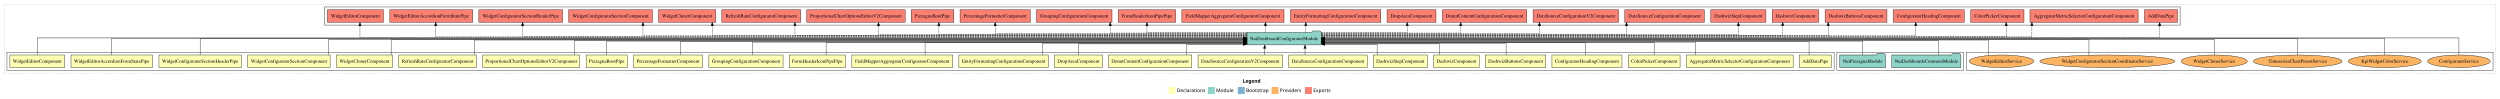
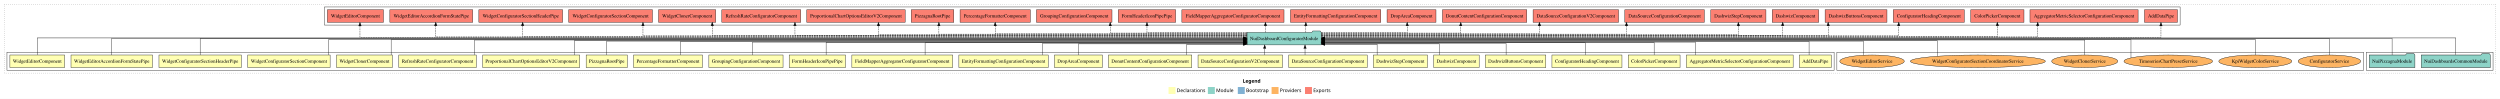
<svg xmlns="http://www.w3.org/2000/svg" width="7182pt" height="284pt" viewBox="0.00 0.00 7182.00 284.00">
  <g id="graph0" class="graph" transform="scale(1 1) rotate(0) translate(4 280)">
    <polygon fill="white" stroke="transparent" points="-4,4 -4,-280 7178,-280 7178,4 -4,4" />
    <text text-anchor="start" x="3566.01" y="-42.4" font-family="sans-serif" font-weight="bold" font-size="14.00">Legend</text>
    <polygon fill="#ffffb3" stroke="transparent" points="3353,-10 3353,-30 3373,-30 3373,-10 3353,-10" />
    <text text-anchor="start" x="3376.63" y="-15.4" font-family="sans-serif" font-size="14.00">  Declarations</text>
    <polygon fill="#8dd3c7" stroke="transparent" points="3466,-10 3466,-30 3486,-30 3486,-10 3466,-10" />
    <text text-anchor="start" x="3489.73" y="-15.4" font-family="sans-serif" font-size="14.00">  Module</text>
    <polygon fill="#80b1d3" stroke="transparent" points="3552,-10 3552,-30 3572,-30 3572,-10 3552,-10" />
    <text text-anchor="start" x="3575.78" y="-15.4" font-family="sans-serif" font-size="14.00">  Bootstrap</text>
    <polygon fill="#fdb462" stroke="transparent" points="3649,-10 3649,-30 3669,-30 3669,-10 3649,-10" />
    <text text-anchor="start" x="3672.67" y="-15.4" font-family="sans-serif" font-size="14.00">  Providers</text>
    <polygon fill="#fb8072" stroke="transparent" points="3745,-10 3745,-30 3765,-30 3765,-10 3745,-10" />
    <text text-anchor="start" x="3768.73" y="-15.4" font-family="sans-serif" font-size="14.00">  Exports</text>
    <g id="clust1" class="cluster">
      <polygon fill="none" stroke="black" stroke-dasharray="1,5" points="8,-70 8,-268 7166,-268 7166,-70 8,-70" />
    </g>
+     <g id="clust27" class="cluster">
+       <polygon fill="none" stroke="black" points="6794,-78 6794,-130 7158,-130 7158,-78 6794,-78" />
+     </g>
    <g id="clust30" class="cluster">
-       <polygon fill="none" stroke="black" points="5645,-78 5645,-130 7158,-130 7158,-78 5645,-78" />
-     </g>
-     <g id="clust27" class="cluster">
-       <polygon fill="none" stroke="black" points="5273,-78 5273,-130 5637,-130 5637,-78 5273,-78" />
+       <polygon fill="none" stroke="black" points="5273,-78 5273,-130 6786,-130 6786,-78 5273,-78" />
+     </g>
+     <g id="clust2" class="cluster">
+       <polygon fill="none" stroke="black" points="16,-78 16,-130 5265,-130 5265,-78 16,-78" />
    </g>
    <g id="clust28" class="cluster">
      <polygon fill="none" stroke="black" points="928,-208 928,-260 6259,-260 6259,-208 928,-208" />
-     </g>
-     <g id="clust2" class="cluster">
-       <polygon fill="none" stroke="black" points="16,-78 16,-130 5265,-130 5265,-78 16,-78" />
    </g>
    <g id="node1" class="node">
      <polygon fill="#ffffb3" stroke="black" points="5256.92,-122 5165.08,-122 5165.08,-86 5256.92,-86 5256.92,-122" />
      <text text-anchor="middle" x="5211" y="-99.8" font-family="Times,serif" font-size="14.00">AddDataPipe</text>
    </g>
    <g id="node25" class="node">
      <polygon fill="#8dd3c7" stroke="black" points="3791.5,-187 3788.5,-191 3767.5,-191 3764.5,-187 3578.5,-187 3578.5,-151 3791.5,-151 3791.5,-187" />
      <text text-anchor="middle" x="3685" y="-164.8" font-family="Times,serif" font-size="14.00">NuiDashboardConfiguratorModule</text>
    </g>
    <g id="edge1" class="edge">
      <path fill="none" stroke="black" d="M5193.1,-122.04C5193.1,-138.73 5193.1,-161 5193.1,-161 5193.1,-161 3801.65,-161 3801.65,-161" />
      <polygon fill="black" stroke="black" points="3801.65,-157.5 3791.65,-161 3801.65,-164.5 3801.65,-157.5" />
    </g>
    <g id="node2" class="node">
      <polygon fill="#ffffb3" stroke="black" points="5147.31,-122 4840.69,-122 4840.69,-86 5147.31,-86 5147.31,-122" />
      <text text-anchor="middle" x="4994" y="-99.8" font-family="Times,serif" font-size="14.00">AggregatorMetricSelectorConfigurationComponent</text>
    </g>
    <g id="edge2" class="edge">
      <path fill="none" stroke="black" d="M4866.47,-122.01C4866.47,-138.05 4866.47,-159 4866.47,-159 4866.47,-159 3801.67,-159 3801.67,-159" />
      <polygon fill="black" stroke="black" points="3801.67,-155.5 3791.67,-159 3801.67,-162.5 3801.67,-155.5" />
    </g>
    <g id="node3" class="node">
      <polygon fill="#ffffb3" stroke="black" points="4822.48,-122 4673.52,-122 4673.52,-86 4822.48,-86 4822.48,-122" />
      <text text-anchor="middle" x="4748" y="-99.8" font-family="Times,serif" font-size="14.00">ColorPickerComponent</text>
    </g>
    <g id="edge3" class="edge">
      <path fill="none" stroke="black" d="M4748,-122.28C4748,-137.95 4748,-158 4748,-158 4748,-158 3801.79,-158 3801.79,-158" />
      <polygon fill="black" stroke="black" points="3801.79,-154.5 3791.79,-158 3801.79,-161.5 3801.79,-154.5" />
    </g>
    <g id="node4" class="node">
      <polygon fill="#ffffb3" stroke="black" points="4655.57,-122 4454.43,-122 4454.43,-86 4655.57,-86 4655.57,-122" />
      <text text-anchor="middle" x="4555" y="-99.8" font-family="Times,serif" font-size="14.00">ConfiguratorHeadingComponent</text>
    </g>
    <g id="edge4" class="edge">
      <path fill="none" stroke="black" d="M4550.18,-122.24C4550.18,-137.57 4550.18,-157 4550.18,-157 4550.18,-157 3801.52,-157 3801.52,-157" />
      <polygon fill="black" stroke="black" points="3801.52,-153.5 3791.52,-157 3801.52,-160.5 3801.52,-153.5" />
    </g>
    <g id="node5" class="node">
      <polygon fill="#ffffb3" stroke="black" points="4436.87,-122 4263.13,-122 4263.13,-86 4436.87,-86 4436.87,-122" />
      <text text-anchor="middle" x="4350" y="-99.8" font-family="Times,serif" font-size="14.00">DashwizButtonsComponent</text>
    </g>
    <g id="edge5" class="edge">
      <path fill="none" stroke="black" d="M4322.71,-122.12C4322.71,-136.78 4322.71,-155 4322.71,-155 4322.71,-155 3801.74,-155 3801.74,-155" />
      <polygon fill="black" stroke="black" points="3801.74,-151.5 3791.74,-155 3801.74,-158.5 3801.74,-151.5" />
    </g>
    <g id="node6" class="node">
      <polygon fill="#ffffb3" stroke="black" points="4245.31,-122 4114.69,-122 4114.69,-86 4245.31,-86 4245.31,-122" />
      <text text-anchor="middle" x="4180" y="-99.8" font-family="Times,serif" font-size="14.00">DashwizComponent</text>
    </g>
    <g id="edge6" class="edge">
      <path fill="none" stroke="black" d="M4130.52,-122.05C4130.52,-136.37 4130.52,-154 4130.52,-154 4130.52,-154 3801.71,-154 3801.71,-154" />
      <polygon fill="black" stroke="black" points="3801.71,-150.5 3791.71,-154 3801.71,-157.5 3801.71,-150.5" />
    </g>
    <g id="node7" class="node">
      <polygon fill="#ffffb3" stroke="black" points="4096.7,-122 3941.3,-122 3941.3,-86 4096.7,-86 4096.7,-122" />
      <text text-anchor="middle" x="4019" y="-99.8" font-family="Times,serif" font-size="14.00">DashwizStepComponent</text>
    </g>
    <g id="edge7" class="edge">
      <path fill="none" stroke="black" d="M3952.16,-122.25C3952.16,-136.18 3952.16,-153 3952.16,-153 3952.16,-153 3801.74,-153 3801.74,-153" />
      <polygon fill="black" stroke="black" points="3801.74,-149.5 3791.74,-153 3801.74,-156.5 3801.74,-149.5" />
    </g>
    <g id="node8" class="node">
      <polygon fill="#ffffb3" stroke="black" points="3923.68,-122 3698.32,-122 3698.32,-86 3923.68,-86 3923.68,-122" />
      <text text-anchor="middle" x="3811" y="-99.8" font-family="Times,serif" font-size="14.00">DataSourceConfigurationComponent</text>
    </g>
    <g id="edge8" class="edge">
      <path fill="none" stroke="black" d="M3745.08,-122.11C3745.08,-122.11 3745.08,-140.99 3745.08,-140.99" />
      <polygon fill="black" stroke="black" points="3741.58,-140.99 3745.08,-150.99 3748.58,-140.99 3741.58,-140.99" />
    </g>
    <g id="node9" class="node">
      <polygon fill="#ffffb3" stroke="black" points="3680.28,-122 3437.72,-122 3437.72,-86 3680.28,-86 3680.28,-122" />
      <text text-anchor="middle" x="3559" y="-99.8" font-family="Times,serif" font-size="14.00">DataSourceConfigurationV2Component</text>
    </g>
    <g id="edge9" class="edge">
      <path fill="none" stroke="black" d="M3629.19,-122.11C3629.19,-122.11 3629.19,-140.99 3629.19,-140.99" />
      <polygon fill="black" stroke="black" points="3625.7,-140.99 3629.19,-150.99 3632.7,-140.99 3625.7,-140.99" />
    </g>
    <g id="node10" class="node">
      <polygon fill="#ffffb3" stroke="black" points="3419.71,-122 3180.29,-122 3180.29,-86 3419.71,-86 3419.71,-122" />
      <text text-anchor="middle" x="3300" y="-99.8" font-family="Times,serif" font-size="14.00">DonutContentConfigurationComponent</text>
    </g>
    <g id="edge10" class="edge">
      <path fill="none" stroke="black" d="M3405.5,-122.25C3405.5,-136.18 3405.5,-153 3405.5,-153 3405.5,-153 3568.14,-153 3568.14,-153" />
      <polygon fill="black" stroke="black" points="3568.14,-156.5 3578.14,-153 3568.14,-149.5 3568.14,-156.5" />
    </g>
    <g id="node11" class="node">
      <polygon fill="#ffffb3" stroke="black" points="3162.8,-122 3025.2,-122 3025.2,-86 3162.8,-86 3162.8,-122" />
      <text text-anchor="middle" x="3094" y="-99.8" font-family="Times,serif" font-size="14.00">DropAreaComponent</text>
    </g>
    <g id="edge11" class="edge">
      <path fill="none" stroke="black" d="M3094,-122.05C3094,-136.37 3094,-154 3094,-154 3094,-154 3568.32,-154 3568.32,-154" />
      <polygon fill="black" stroke="black" points="3568.32,-157.5 3578.32,-154 3568.32,-150.5 3568.32,-157.5" />
    </g>
    <g id="node12" class="node">
      <polygon fill="#ffffb3" stroke="black" points="3007.32,-122 2750.68,-122 2750.68,-86 3007.32,-86 3007.32,-122" />
      <text text-anchor="middle" x="2879" y="-99.8" font-family="Times,serif" font-size="14.00">EntityFormattingConfigurationComponent</text>
    </g>
    <g id="edge12" class="edge">
      <path fill="none" stroke="black" d="M2990.32,-122.12C2990.32,-136.78 2990.32,-155 2990.32,-155 2990.32,-155 3568.36,-155 3568.36,-155" />
      <polygon fill="black" stroke="black" points="3568.36,-158.5 3578.36,-155 3568.36,-151.5 3568.36,-158.5" />
    </g>
    <g id="node13" class="node">
      <polygon fill="#ffffb3" stroke="black" points="2732.71,-122 2443.29,-122 2443.29,-86 2732.71,-86 2732.71,-122" />
      <text text-anchor="middle" x="2588" y="-99.8" font-family="Times,serif" font-size="14.00">FieldMapperAggregatorConfiguratorComponent</text>
    </g>
    <g id="edge13" class="edge">
      <path fill="none" stroke="black" d="M2653.57,-122.24C2653.57,-137.57 2653.57,-157 2653.57,-157 2653.57,-157 3568.02,-157 3568.02,-157" />
      <polygon fill="black" stroke="black" points="3568.02,-160.5 3578.02,-157 3568.02,-153.5 3568.02,-160.5" />
    </g>
    <g id="node14" class="node">
      <polygon fill="#ffffb3" stroke="black" points="2424.9,-122 2263.1,-122 2263.1,-86 2424.9,-86 2424.9,-122" />
      <text text-anchor="middle" x="2344" y="-99.8" font-family="Times,serif" font-size="14.00">FormHeaderIconPipePipe</text>
    </g>
    <g id="edge14" class="edge">
      <path fill="none" stroke="black" d="M2369.26,-122.28C2369.26,-137.95 2369.26,-158 2369.26,-158 2369.26,-158 3568.44,-158 3568.44,-158" />
      <polygon fill="black" stroke="black" points="3568.44,-161.5 3578.44,-158 3568.44,-154.5 3568.44,-161.5" />
    </g>
    <g id="node15" class="node">
      <polygon fill="#ffffb3" stroke="black" points="2245.53,-122 2032.47,-122 2032.47,-86 2245.53,-86 2245.53,-122" />
      <text text-anchor="middle" x="2139" y="-99.8" font-family="Times,serif" font-size="14.00">GroupingConfigurationComponent</text>
    </g>
    <g id="edge15" class="edge">
      <path fill="none" stroke="black" d="M2157.8,-122.01C2157.8,-138.05 2157.8,-159 2157.8,-159 2157.8,-159 3568.22,-159 3568.22,-159" />
      <polygon fill="black" stroke="black" points="3568.22,-162.5 3578.22,-159 3568.22,-155.5 3568.22,-162.5" />
    </g>
    <g id="node16" class="node">
      <polygon fill="#ffffb3" stroke="black" points="2013.94,-122 1816.06,-122 1816.06,-86 2013.94,-86 2013.94,-122" />
      <text text-anchor="middle" x="1915" y="-99.8" font-family="Times,serif" font-size="14.00">PercentageFormatterComponent</text>
    </g>
    <g id="edge16" class="edge">
      <path fill="none" stroke="black" d="M1950.95,-122.04C1950.95,-138.73 1950.95,-161 1950.95,-161 1950.95,-161 3568.49,-161 3568.49,-161" />
      <polygon fill="black" stroke="black" points="3568.49,-164.5 3578.49,-161 3568.49,-157.5 3568.49,-164.5" />
    </g>
    <g id="node17" class="node">
      <polygon fill="#ffffb3" stroke="black" points="1798.15,-122 1679.85,-122 1679.85,-86 1798.15,-86 1798.15,-122" />
      <text text-anchor="middle" x="1739" y="-99.8" font-family="Times,serif" font-size="14.00">PizzagnaRootPipe</text>
    </g>
    <g id="edge17" class="edge">
      <path fill="none" stroke="black" d="M1739,-122.03C1739,-139.06 1739,-162 1739,-162 1739,-162 3568.3,-162 3568.3,-162" />
      <polygon fill="black" stroke="black" points="3568.3,-165.5 3578.3,-162 3568.3,-158.5 3568.3,-165.5" />
    </g>
    <g id="node18" class="node">
      <polygon fill="#ffffb3" stroke="black" points="1661.36,-122 1382.64,-122 1382.64,-86 1661.36,-86 1661.36,-122" />
      <text text-anchor="middle" x="1522" y="-99.8" font-family="Times,serif" font-size="14.00">ProportionalChartOptionsEditorV2Component</text>
    </g>
    <g id="edge18" class="edge">
      <path fill="none" stroke="black" d="M1645.63,-122.02C1645.63,-139.37 1645.63,-163 1645.63,-163 1645.63,-163 3568.23,-163 3568.23,-163" />
      <polygon fill="black" stroke="black" points="3568.23,-166.5 3578.23,-163 3568.23,-159.5 3568.23,-166.5" />
    </g>
    <g id="node19" class="node">
      <polygon fill="#ffffb3" stroke="black" points="1364.33,-122 1141.67,-122 1141.67,-86 1364.33,-86 1364.33,-122" />
      <text text-anchor="middle" x="1253" y="-99.8" font-family="Times,serif" font-size="14.00">RefreshRateConfiguratorComponent</text>
    </g>
    <g id="edge19" class="edge">
      <path fill="none" stroke="black" d="M1359.21,-122.3C1359.21,-140.27 1359.21,-165 1359.21,-165 1359.21,-165 3568.26,-165 3568.26,-165" />
      <polygon fill="black" stroke="black" points="3568.26,-168.5 3578.26,-165 3568.26,-161.5 3568.26,-168.5" />
    </g>
    <g id="node20" class="node">
      <polygon fill="#ffffb3" stroke="black" points="1123.15,-122 962.85,-122 962.85,-86 1123.15,-86 1123.15,-122" />
      <text text-anchor="middle" x="1043" y="-99.8" font-family="Times,serif" font-size="14.00">WidgetClonerComponent</text>
    </g>
    <g id="edge20" class="edge">
      <path fill="none" stroke="black" d="M1119.66,-122.27C1119.66,-140.56 1119.66,-166 1119.66,-166 1119.66,-166 3568.44,-166 3568.44,-166" />
      <polygon fill="black" stroke="black" points="3568.44,-169.5 3578.44,-166 3568.44,-162.5 3568.44,-169.5" />
    </g>
    <g id="node21" class="node">
      <polygon fill="#ffffb3" stroke="black" points="944.35,-122 707.65,-122 707.65,-86 944.35,-86 944.35,-122" />
      <text text-anchor="middle" x="826" y="-99.8" font-family="Times,serif" font-size="14.00">WidgetConfiguratorSectionComponent</text>
    </g>
    <g id="edge21" class="edge">
      <path fill="none" stroke="black" d="M940.45,-122.22C940.45,-140.83 940.45,-167 940.45,-167 940.45,-167 3568.25,-167 3568.25,-167" />
      <polygon fill="black" stroke="black" points="3568.25,-170.5 3578.25,-167 3568.25,-163.5 3568.25,-170.5" />
    </g>
    <g id="node22" class="node">
      <polygon fill="#ffffb3" stroke="black" points="689.32,-122 452.68,-122 452.68,-86 689.32,-86 689.32,-122" />
      <text text-anchor="middle" x="571" y="-99.8" font-family="Times,serif" font-size="14.00">WidgetConfiguratorSectionHeaderPipe</text>
    </g>
    <g id="edge22" class="edge">
      <path fill="none" stroke="black" d="M571,-122.11C571,-141.34 571,-169 571,-169 571,-169 3568.26,-169 3568.26,-169" />
      <polygon fill="black" stroke="black" points="3568.26,-172.5 3578.26,-169 3568.26,-165.5 3568.26,-172.5" />
    </g>
    <g id="node23" class="node">
      <polygon fill="#ffffb3" stroke="black" points="434.01,-122 199.99,-122 199.99,-86 434.01,-86 434.01,-122" />
      <text text-anchor="middle" x="317" y="-99.8" font-family="Times,serif" font-size="14.00">WidgetEditorAccordionFormStatePipe</text>
    </g>
    <g id="edge23" class="edge">
      <path fill="none" stroke="black" d="M317,-122.03C317,-141.58 317,-170 317,-170 317,-170 3568.17,-170 3568.17,-170" />
      <polygon fill="black" stroke="black" points="3568.17,-173.5 3578.17,-170 3568.17,-166.5 3568.17,-173.5" />
    </g>
    <g id="node24" class="node">
      <polygon fill="#ffffb3" stroke="black" points="181.54,-122 24.46,-122 24.46,-86 181.54,-86 181.54,-122" />
      <text text-anchor="middle" x="103" y="-99.8" font-family="Times,serif" font-size="14.00">WidgetEditorComponent</text>
    </g>
    <g id="edge24" class="edge">
      <path fill="none" stroke="black" d="M103,-122.31C103,-142.15 103,-171 103,-171 103,-171 3568.28,-171 3568.28,-171" />
      <polygon fill="black" stroke="black" points="3568.28,-174.5 3578.28,-171 3568.28,-167.5 3568.28,-174.5" />
    </g>
    <g id="node28" class="node">
      <polygon fill="#fb8072" stroke="black" points="6251.42,-252 6156.58,-252 6156.58,-216 6251.42,-216 6251.42,-252" />
      <text text-anchor="middle" x="6204" y="-229.8" font-family="Times,serif" font-size="14.00">AddDataPipe </text>
    </g>
    <g id="edge27" class="edge">
-       <path fill="none" stroke="black" stroke-dasharray="5,2" d="M3791.87,-173C4271.28,-173 6200.24,-173 6200.24,-173 6200.24,-173 6200.24,-205.7 6200.24,-205.7" />
-       <polygon fill="black" stroke="black" points="6196.74,-205.7 6200.24,-215.7 6203.74,-205.7 6196.74,-205.7" />
+       <path fill="none" stroke="black" stroke-dasharray="5,2" d="M3791.63,-173C4271.08,-173 6204,-173 6204,-173 6204,-173 6204,-205.7 6204,-205.7" />
+       <polygon fill="black" stroke="black" points="6200.5,-205.7 6204,-215.7 6207.5,-205.7 6200.5,-205.7" />
    </g>
    <g id="node29" class="node">
      <polygon fill="#fb8072" stroke="black" points="6138.31,-252 5827.69,-252 5827.69,-216 6138.31,-216 6138.31,-252" />
      <text text-anchor="middle" x="5983" y="-229.8" font-family="Times,serif" font-size="14.00">AggregatorMetricSelectorConfigurationComponent </text>
    </g>
    <g id="edge28" class="edge">
-       <path fill="none" stroke="black" stroke-dasharray="5,2" d="M3791.53,-174C4224.99,-174 5833.2,-174 5833.2,-174 5833.2,-174 5833.2,-206 5833.2,-206" />
-       <polygon fill="black" stroke="black" points="5829.7,-206 5833.2,-216 5836.7,-206 5829.7,-206" />
+       <path fill="none" stroke="black" stroke-dasharray="5,2" d="M3791.62,-174C4227.36,-174 5849.89,-174 5849.89,-174 5849.89,-174 5849.89,-206 5849.89,-206" />
+       <polygon fill="black" stroke="black" points="5846.39,-206 5849.89,-216 5853.39,-206 5846.39,-206" />
    </g>
    <g id="node30" class="node">
      <polygon fill="#fb8072" stroke="black" points="5810.48,-252 5657.52,-252 5657.52,-216 5810.48,-216 5810.48,-252" />
      <text text-anchor="middle" x="5734" y="-229.8" font-family="Times,serif" font-size="14.00">ColorPickerComponent </text>
    </g>
    <g id="edge29" class="edge">
-       <path fill="none" stroke="black" stroke-dasharray="5,2" d="M3791.8,-175C4216.07,-175 5759.41,-175 5759.41,-175 5759.41,-175 5759.41,-205.98 5759.41,-205.98" />
-       <polygon fill="black" stroke="black" points="5755.91,-205.98 5759.41,-215.98 5762.91,-205.98 5755.91,-205.98" />
+       <path fill="none" stroke="black" stroke-dasharray="5,2" d="M3791.56,-175C4212.15,-175 5734,-175 5734,-175 5734,-175 5734,-205.98 5734,-205.98" />
+       <polygon fill="black" stroke="black" points="5730.5,-205.98 5734,-215.98 5737.5,-205.98 5730.5,-205.98" />
    </g>
    <g id="node31" class="node">
      <polygon fill="#fb8072" stroke="black" points="5639.07,-252 5434.93,-252 5434.93,-216 5639.07,-216 5639.07,-252" />
      <text text-anchor="middle" x="5537" y="-229.8" font-family="Times,serif" font-size="14.00">ConfiguratorHeadingComponent </text>
    </g>
    <g id="edge30" class="edge">
-       <path fill="none" stroke="black" stroke-dasharray="5,2" d="M3791.74,-177C4180.71,-177 5499.6,-177 5499.6,-177 5499.6,-177 5499.6,-205.96 5499.6,-205.96" />
-       <polygon fill="black" stroke="black" points="5496.1,-205.96 5499.6,-215.96 5503.1,-205.96 5496.1,-205.96" />
+       <path fill="none" stroke="black" stroke-dasharray="5,2" d="M3791.8,-177C4173.94,-177 5450.64,-177 5450.64,-177 5450.64,-177 5450.64,-205.96 5450.64,-205.96" />
+       <polygon fill="black" stroke="black" points="5447.14,-205.96 5450.64,-215.96 5454.14,-205.96 5447.14,-205.96" />
    </g>
    <g id="node32" class="node">
      <polygon fill="#fb8072" stroke="black" points="5416.87,-252 5239.13,-252 5239.13,-216 5416.87,-216 5416.87,-252" />
      <text text-anchor="middle" x="5328" y="-229.8" font-family="Times,serif" font-size="14.00">DashwizButtonsComponent </text>
    </g>
    <g id="edge31" class="edge">
      <path fill="none" stroke="black" stroke-dasharray="5,2" d="M3791.51,-178C4143.64,-178 5248.01,-178 5248.01,-178 5248.01,-178 5248.01,-205.97 5248.01,-205.97" />
      <polygon fill="black" stroke="black" points="5244.51,-205.97 5248.01,-215.97 5251.51,-205.97 5244.51,-205.97" />
    </g>
    <g id="node33" class="node">
      <polygon fill="#fb8072" stroke="black" points="5220.81,-252 5087.19,-252 5087.19,-216 5220.81,-216 5220.81,-252" />
      <text text-anchor="middle" x="5154" y="-229.8" font-family="Times,serif" font-size="14.00">DashwizComponent </text>
    </g>
    <g id="edge32" class="edge">
      <path fill="none" stroke="black" stroke-dasharray="5,2" d="M3791.77,-179C4123.99,-179 5117.25,-179 5117.25,-179 5117.25,-179 5117.25,-205.99 5117.25,-205.99" />
      <polygon fill="black" stroke="black" points="5113.75,-205.99 5117.25,-215.99 5120.75,-205.99 5113.75,-205.99" />
    </g>
    <g id="node34" class="node">
      <polygon fill="#fb8072" stroke="black" points="5069.2,-252 4910.8,-252 4910.8,-216 5069.2,-216 5069.2,-252" />
      <text text-anchor="middle" x="4990" y="-229.8" font-family="Times,serif" font-size="14.00">DashwizStepComponent </text>
    </g>
    <g id="edge33" class="edge">
      <path fill="none" stroke="black" stroke-dasharray="5,2" d="M3791.52,-181C4102.94,-181 4990,-181 4990,-181 4990,-181 4990,-205.76 4990,-205.76" />
      <polygon fill="black" stroke="black" points="4986.5,-205.76 4990,-215.76 4993.5,-205.76 4986.5,-205.76" />
    </g>
    <g id="node35" class="node">
      <polygon fill="#fb8072" stroke="black" points="4892.18,-252 4663.82,-252 4663.82,-216 4892.18,-216 4892.18,-252" />
      <text text-anchor="middle" x="4778" y="-229.8" font-family="Times,serif" font-size="14.00">DataSourceConfigurationComponent </text>
    </g>
    <g id="edge34" class="edge">
      <path fill="none" stroke="black" stroke-dasharray="5,2" d="M3791.66,-182C4046.29,-182 4668.59,-182 4668.59,-182 4668.59,-182 4668.59,-205.81 4668.59,-205.81" />
      <polygon fill="black" stroke="black" points="4665.09,-205.81 4668.59,-215.81 4672.09,-205.81 4665.09,-205.81" />
    </g>
    <g id="node36" class="node">
      <polygon fill="#fb8072" stroke="black" points="4645.78,-252 4400.22,-252 4400.22,-216 4645.78,-216 4645.78,-252" />
      <text text-anchor="middle" x="4523" y="-229.8" font-family="Times,serif" font-size="14.00">DataSourceConfigurationV2Component </text>
    </g>
    <g id="edge35" class="edge">
      <path fill="none" stroke="black" stroke-dasharray="5,2" d="M3791.66,-183C3995.1,-183 4418.52,-183 4418.52,-183 4418.52,-183 4418.52,-205.88 4418.52,-205.88" />
      <polygon fill="black" stroke="black" points="4415.02,-205.88 4418.52,-215.88 4422.02,-205.88 4415.02,-205.88" />
    </g>
    <g id="node37" class="node">
      <polygon fill="#fb8072" stroke="black" points="4382.21,-252 4139.79,-252 4139.79,-216 4382.21,-216 4382.21,-252" />
      <text text-anchor="middle" x="4261" y="-229.8" font-family="Times,serif" font-size="14.00">DonutContentConfigurationComponent </text>
    </g>
    <g id="edge36" class="edge">
      <path fill="none" stroke="black" stroke-dasharray="5,2" d="M3791.68,-185C3940.5,-185 4192.4,-185 4192.4,-185 4192.4,-185 4192.4,-205.75 4192.4,-205.75" />
      <polygon fill="black" stroke="black" points="4188.9,-205.75 4192.4,-215.75 4195.9,-205.75 4188.9,-205.75" />
    </g>
    <g id="node38" class="node">
      <polygon fill="#fb8072" stroke="black" points="4121.3,-252 3980.7,-252 3980.7,-216 4121.3,-216 4121.3,-252" />
      <text text-anchor="middle" x="4051" y="-229.8" font-family="Times,serif" font-size="14.00">DropAreaComponent </text>
    </g>
    <g id="edge37" class="edge">
      <path fill="none" stroke="black" stroke-dasharray="5,2" d="M3791.57,-186C3895.69,-186 4038.6,-186 4038.6,-186 4038.6,-186 4038.6,-205.85 4038.6,-205.85" />
      <polygon fill="black" stroke="black" points="4035.1,-205.85 4038.6,-215.85 4042.1,-205.85 4035.1,-205.85" />
    </g>
    <g id="node39" class="node">
      <polygon fill="#fb8072" stroke="black" points="3962.82,-252 3703.18,-252 3703.18,-216 3962.82,-216 3962.82,-252" />
      <text text-anchor="middle" x="3833" y="-229.8" font-family="Times,serif" font-size="14.00">EntityFormattingConfigurationComponent </text>
    </g>
    <g id="edge38" class="edge">
      <path fill="none" stroke="black" stroke-dasharray="5,2" d="M3747.42,-187.11C3747.42,-187.11 3747.42,-205.99 3747.42,-205.99" />
      <polygon fill="black" stroke="black" points="3743.92,-205.99 3747.42,-215.99 3750.92,-205.99 3743.92,-205.99" />
    </g>
    <g id="node40" class="node">
      <polygon fill="#fb8072" stroke="black" points="3684.71,-252 3391.29,-252 3391.29,-216 3684.71,-216 3684.71,-252" />
      <text text-anchor="middle" x="3538" y="-229.8" font-family="Times,serif" font-size="14.00">FieldMapperAggregatorConfiguratorComponent </text>
    </g>
    <g id="edge39" class="edge">
      <path fill="none" stroke="black" stroke-dasharray="5,2" d="M3631.43,-187.11C3631.43,-187.11 3631.43,-205.99 3631.43,-205.99" />
      <polygon fill="black" stroke="black" points="3627.93,-205.99 3631.43,-215.99 3634.93,-205.99 3627.93,-205.99" />
    </g>
    <g id="node41" class="node">
      <polygon fill="#fb8072" stroke="black" points="3373.4,-252 3208.6,-252 3208.6,-216 3373.4,-216 3373.4,-252" />
      <text text-anchor="middle" x="3291" y="-229.8" font-family="Times,serif" font-size="14.00">FormHeaderIconPipePipe </text>
    </g>
    <g id="edge40" class="edge">
      <path fill="none" stroke="black" stroke-dasharray="5,2" d="M3578.38,-186C3461.69,-186 3291,-186 3291,-186 3291,-186 3291,-205.85 3291,-205.85" />
      <polygon fill="black" stroke="black" points="3287.5,-205.85 3291,-215.85 3294.5,-205.85 3287.5,-205.85" />
    </g>
    <g id="node42" class="node">
      <polygon fill="#fb8072" stroke="black" points="3190.53,-252 2973.47,-252 2973.47,-216 3190.53,-216 3190.53,-252" />
      <text text-anchor="middle" x="3082" y="-229.8" font-family="Times,serif" font-size="14.00">GroupingConfigurationComponent </text>
    </g>
    <g id="edge41" class="edge">
      <path fill="none" stroke="black" stroke-dasharray="5,2" d="M3578.45,-185C3431.74,-185 3185.46,-185 3185.46,-185 3185.46,-185 3185.46,-205.75 3185.46,-205.75" />
      <polygon fill="black" stroke="black" points="3181.96,-205.75 3185.46,-215.75 3188.96,-205.75 3181.96,-205.75" />
    </g>
    <g id="node43" class="node">
      <polygon fill="#fb8072" stroke="black" points="2955.94,-252 2754.06,-252 2754.06,-216 2955.94,-216 2955.94,-252" />
      <text text-anchor="middle" x="2855" y="-229.8" font-family="Times,serif" font-size="14.00">PercentageFormatterComponent </text>
    </g>
    <g id="edge42" class="edge">
      <path fill="none" stroke="black" stroke-dasharray="5,2" d="M3578.19,-183C3354.02,-183 2855,-183 2855,-183 2855,-183 2855,-205.88 2855,-205.88" />
      <polygon fill="black" stroke="black" points="2851.5,-205.88 2855,-215.88 2858.5,-205.88 2851.5,-205.88" />
    </g>
    <g id="node44" class="node">
      <polygon fill="#fb8072" stroke="black" points="2736.15,-252 2613.85,-252 2613.85,-216 2736.15,-216 2736.15,-252" />
      <text text-anchor="middle" x="2675" y="-229.8" font-family="Times,serif" font-size="14.00">PizzagnaRootPipe </text>
    </g>
    <g id="edge43" class="edge">
      <path fill="none" stroke="black" stroke-dasharray="5,2" d="M3578.39,-182C3322.24,-182 2693.21,-182 2693.21,-182 2693.21,-182 2693.21,-205.81 2693.21,-205.81" />
      <polygon fill="black" stroke="black" points="2689.71,-205.81 2693.21,-215.81 2696.71,-205.81 2689.71,-205.81" />
    </g>
    <g id="node45" class="node">
      <polygon fill="#fb8072" stroke="black" points="2596.36,-252 2313.64,-252 2313.64,-216 2596.36,-216 2596.36,-252" />
      <text text-anchor="middle" x="2455" y="-229.8" font-family="Times,serif" font-size="14.00">ProportionalChartOptionsEditorV2Component </text>
    </g>
    <g id="edge44" class="edge">
      <path fill="none" stroke="black" stroke-dasharray="5,2" d="M3578.49,-181C3290.82,-181 2519.66,-181 2519.66,-181 2519.66,-181 2519.66,-205.76 2519.66,-205.76" />
      <polygon fill="black" stroke="black" points="2516.16,-205.76 2519.66,-215.76 2523.16,-205.76 2516.16,-205.76" />
    </g>
    <g id="node46" class="node">
      <polygon fill="#fb8072" stroke="black" points="2296.33,-252 2069.67,-252 2069.67,-216 2296.33,-216 2296.33,-252" />
      <text text-anchor="middle" x="2183" y="-229.8" font-family="Times,serif" font-size="14.00">RefreshRateConfiguratorComponent </text>
    </g>
    <g id="edge45" class="edge">
      <path fill="none" stroke="black" stroke-dasharray="5,2" d="M3578.22,-179C3250.28,-179 2279.73,-179 2279.73,-179 2279.73,-179 2279.73,-205.99 2279.73,-205.99" />
      <polygon fill="black" stroke="black" points="2276.23,-205.99 2279.73,-215.99 2283.23,-205.99 2276.23,-205.99" />
    </g>
    <g id="node47" class="node">
      <polygon fill="#fb8072" stroke="black" points="2052.15,-252 1887.85,-252 1887.85,-216 2052.15,-216 2052.15,-252" />
      <text text-anchor="middle" x="1970" y="-229.8" font-family="Times,serif" font-size="14.00">WidgetClonerComponent </text>
    </g>
    <g id="edge46" class="edge">
      <path fill="none" stroke="black" stroke-dasharray="5,2" d="M3578.47,-178C3214.43,-178 2042.15,-178 2042.15,-178 2042.15,-178 2042.15,-205.97 2042.15,-205.97" />
      <polygon fill="black" stroke="black" points="2038.65,-205.97 2042.15,-215.97 2045.65,-205.97 2038.65,-205.97" />
    </g>
    <g id="node48" class="node">
      <polygon fill="#fb8072" stroke="black" points="1870.35,-252 1629.65,-252 1629.65,-216 1870.35,-216 1870.35,-252" />
      <text text-anchor="middle" x="1750" y="-229.8" font-family="Times,serif" font-size="14.00">WidgetConfiguratorSectionComponent </text>
    </g>
    <g id="edge47" class="edge">
      <path fill="none" stroke="black" stroke-dasharray="5,2" d="M3578.35,-177C3185.67,-177 1843.1,-177 1843.1,-177 1843.1,-177 1843.1,-205.96 1843.1,-205.96" />
      <polygon fill="black" stroke="black" points="1839.6,-205.96 1843.1,-215.96 1846.6,-205.96 1839.6,-205.96" />
    </g>
    <g id="node49" class="node">
      <polygon fill="#fb8072" stroke="black" points="1612.32,-252 1371.68,-252 1371.68,-216 1612.32,-216 1612.32,-252" />
      <text text-anchor="middle" x="1492" y="-229.8" font-family="Times,serif" font-size="14.00">WidgetConfiguratorSectionHeaderPipe </text>
    </g>
    <g id="edge48" class="edge">
      <path fill="none" stroke="black" stroke-dasharray="5,2" d="M3578.38,-175C3139.72,-175 1497.36,-175 1497.36,-175 1497.36,-175 1497.36,-205.98 1497.36,-205.98" />
      <polygon fill="black" stroke="black" points="1493.86,-205.98 1497.36,-215.98 1500.86,-205.98 1493.86,-205.98" />
    </g>
    <g id="node50" class="node">
      <polygon fill="#fb8072" stroke="black" points="1354.01,-252 1115.99,-252 1115.99,-216 1354.01,-216 1354.01,-252" />
      <text text-anchor="middle" x="1235" y="-229.8" font-family="Times,serif" font-size="14.00">WidgetEditorAccordionFormStatePipe </text>
    </g>
    <g id="edge49" class="edge">
      <path fill="none" stroke="black" stroke-dasharray="5,2" d="M3578.32,-174C3108.58,-174 1247.79,-174 1247.79,-174 1247.79,-174 1247.79,-206 1247.79,-206" />
      <polygon fill="black" stroke="black" points="1244.29,-206 1247.79,-216 1251.29,-206 1244.29,-206" />
    </g>
    <g id="node51" class="node">
      <polygon fill="#fb8072" stroke="black" points="1097.54,-252 936.46,-252 936.46,-216 1097.54,-216 1097.54,-252" />
      <text text-anchor="middle" x="1017" y="-229.8" font-family="Times,serif" font-size="14.00">WidgetEditorComponent </text>
    </g>
    <g id="edge50" class="edge">
      <path fill="none" stroke="black" stroke-dasharray="5,2" d="M3578.46,-173C3083.23,-173 1030.1,-173 1030.1,-173 1030.1,-173 1030.1,-205.7 1030.1,-205.7" />
      <polygon fill="black" stroke="black" points="1026.6,-205.7 1030.1,-215.7 1033.6,-205.7 1026.6,-205.7" />
    </g>
    <g id="node26" class="node">
-       <polygon fill="#8dd3c7" stroke="black" points="5629.25,-122 5626.25,-126 5605.25,-126 5602.25,-122 5430.75,-122 5430.75,-86 5629.25,-86 5629.25,-122" />
-       <text text-anchor="middle" x="5530" y="-99.8" font-family="Times,serif" font-size="14.00">NuiDashboardsCommonModule</text>
+       <polygon fill="#8dd3c7" stroke="black" points="7150.25,-122 7147.25,-126 7126.25,-126 7123.25,-122 6951.75,-122 6951.75,-86 7150.25,-86 7150.25,-122" />
+       <text text-anchor="middle" x="7051" y="-99.8" font-family="Times,serif" font-size="14.00">NuiDashboardsCommonModule</text>
    </g>
    <g id="edge25" class="edge">
-       <path fill="none" stroke="black" d="M5564.49,-122.02C5564.49,-139.37 5564.49,-163 5564.49,-163 5564.49,-163 3801.78,-163 3801.78,-163" />
-       <polygon fill="black" stroke="black" points="3801.78,-159.5 3791.78,-163 3801.78,-166.5 3801.78,-159.5" />
+       <path fill="none" stroke="black" d="M7051,-122.31C7051,-142.15 7051,-171 7051,-171 7051,-171 3801.77,-171 3801.77,-171" />
+       <polygon fill="black" stroke="black" points="3801.77,-167.5 3791.77,-171 3801.77,-174.5 3801.77,-167.5" />
    </g>
    <g id="node27" class="node">
-       <polygon fill="#8dd3c7" stroke="black" points="5412.58,-122 5409.58,-126 5388.58,-126 5385.58,-122 5281.42,-122 5281.42,-86 5412.58,-86 5412.58,-122" />
-       <text text-anchor="middle" x="5347" y="-99.8" font-family="Times,serif" font-size="14.00">NuiPizzagnaModule</text>
+       <polygon fill="#8dd3c7" stroke="black" points="6933.58,-122 6930.58,-126 6909.58,-126 6906.58,-122 6802.42,-122 6802.42,-86 6933.58,-86 6933.58,-122" />
+       <text text-anchor="middle" x="6868" y="-99.8" font-family="Times,serif" font-size="14.00">NuiPizzagnaModule</text>
    </g>
    <g id="edge26" class="edge">
-       <path fill="none" stroke="black" d="M5347,-122.03C5347,-139.06 5347,-162 5347,-162 5347,-162 3801.81,-162 3801.81,-162" />
-       <polygon fill="black" stroke="black" points="3801.81,-158.5 3791.81,-162 3801.81,-165.5 3801.81,-158.5" />
+       <path fill="none" stroke="black" d="M6868,-122.03C6868,-141.58 6868,-170 6868,-170 6868,-170 3801.81,-170 3801.81,-170" />
+       <polygon fill="black" stroke="black" points="3801.81,-166.5 3791.81,-170 3801.81,-173.5 3801.81,-166.5" />
    </g>
    <g id="node52" class="node">
-       <ellipse fill="#fdb462" stroke="black" cx="7060" cy="-104" rx="89.75" ry="18" />
-       <text text-anchor="middle" x="7060" y="-99.8" font-family="Times,serif" font-size="14.00">ConfiguratorService</text>
+       <ellipse fill="#fdb462" stroke="black" cx="6688" cy="-104" rx="89.75" ry="18" />
+       <text text-anchor="middle" x="6688" y="-99.8" font-family="Times,serif" font-size="14.00">ConfiguratorService</text>
    </g>
    <g id="edge51" class="edge">
-       <path fill="none" stroke="black" d="M7060,-122.31C7060,-142.15 7060,-171 7060,-171 7060,-171 3801.58,-171 3801.58,-171" />
-       <polygon fill="black" stroke="black" points="3801.58,-167.5 3791.58,-171 3801.58,-174.5 3801.58,-167.5" />
+       <path fill="none" stroke="black" d="M6688,-122.11C6688,-141.34 6688,-169 6688,-169 6688,-169 3801.88,-169 3801.88,-169" />
+       <polygon fill="black" stroke="black" points="3801.88,-165.5 3791.88,-169 3801.88,-172.5 3801.88,-165.5" />
    </g>
    <g id="node53" class="node">
-       <ellipse fill="#fdb462" stroke="black" cx="6847" cy="-104" rx="104.79" ry="18" />
-       <text text-anchor="middle" x="6847" y="-99.8" font-family="Times,serif" font-size="14.00">KpiWidgetColorService</text>
+       <ellipse fill="#fdb462" stroke="black" cx="6475" cy="-104" rx="104.79" ry="18" />
+       <text text-anchor="middle" x="6475" y="-99.8" font-family="Times,serif" font-size="14.00">KpiWidgetColorService</text>
    </g>
    <g id="edge52" class="edge">
-       <path fill="none" stroke="black" d="M6847,-122.03C6847,-141.58 6847,-170 6847,-170 6847,-170 3801.56,-170 3801.56,-170" />
-       <polygon fill="black" stroke="black" points="3801.56,-166.5 3791.56,-170 3801.56,-173.5 3801.56,-166.5" />
+       <path fill="none" stroke="black" d="M6475,-122.22C6475,-140.83 6475,-167 6475,-167 6475,-167 3801.81,-167 3801.81,-167" />
+       <polygon fill="black" stroke="black" points="3801.81,-163.5 3791.81,-167 3801.81,-170.5 3801.81,-163.5" />
    </g>
    <g id="node54" class="node">
-       <ellipse fill="#fdb462" stroke="black" cx="6597" cy="-104" rx="127.31" ry="18" />
-       <text text-anchor="middle" x="6597" y="-99.8" font-family="Times,serif" font-size="14.00">TimeseriesChartPresetService</text>
+       <ellipse fill="#fdb462" stroke="black" cx="6225" cy="-104" rx="127.31" ry="18" />
+       <text text-anchor="middle" x="6225" y="-99.8" font-family="Times,serif" font-size="14.00">TimeseriesChartPresetService</text>
    </g>
    <g id="edge53" class="edge">
-       <path fill="none" stroke="black" d="M6597,-122.11C6597,-141.34 6597,-169 6597,-169 6597,-169 3801.66,-169 3801.66,-169" />
-       <polygon fill="black" stroke="black" points="3801.66,-165.5 3791.66,-169 3801.66,-172.5 3801.66,-165.5" />
+       <path fill="none" stroke="black" d="M6117.87,-113.96C6117.87,-131.49 6117.87,-166 6117.87,-166 6117.87,-166 3801.89,-166 3801.89,-166" />
+       <polygon fill="black" stroke="black" points="3801.89,-162.5 3791.89,-166 3801.89,-169.5 3801.89,-162.5" />
    </g>
    <g id="node55" class="node">
-       <ellipse fill="#fdb462" stroke="black" cx="6357" cy="-104" rx="94.9" ry="18" />
-       <text text-anchor="middle" x="6357" y="-99.8" font-family="Times,serif" font-size="14.00">WidgetClonerService</text>
+       <ellipse fill="#fdb462" stroke="black" cx="5985" cy="-104" rx="94.9" ry="18" />
+       <text text-anchor="middle" x="5985" y="-99.8" font-family="Times,serif" font-size="14.00">WidgetClonerService</text>
    </g>
    <g id="edge54" class="edge">
-       <path fill="none" stroke="black" d="M6357,-122.22C6357,-140.83 6357,-167 6357,-167 6357,-167 3801.81,-167 3801.81,-167" />
-       <polygon fill="black" stroke="black" points="3801.81,-163.5 3791.81,-167 3801.81,-170.5 3801.81,-163.5" />
+       <path fill="none" stroke="black" d="M5985,-122.3C5985,-140.27 5985,-165 5985,-165 5985,-165 3801.7,-165 3801.7,-165" />
+       <polygon fill="black" stroke="black" points="3801.7,-161.5 3791.7,-165 3801.7,-168.5 3801.7,-161.5" />
    </g>
    <g id="node56" class="node">
-       <ellipse fill="#fdb462" stroke="black" cx="6050" cy="-104" rx="193.86" ry="18" />
-       <text text-anchor="middle" x="6050" y="-99.8" font-family="Times,serif" font-size="14.00">WidgetConfiguratorSectionCoordinatorService</text>
+       <ellipse fill="#fdb462" stroke="black" cx="5678" cy="-104" rx="193.86" ry="18" />
+       <text text-anchor="middle" x="5678" y="-99.8" font-family="Times,serif" font-size="14.00">WidgetConfiguratorSectionCoordinatorService</text>
    </g>
    <g id="edge55" class="edge">
-       <path fill="none" stroke="black" d="M5997.11,-121.6C5997.11,-139.93 5997.11,-166 5997.11,-166 5997.11,-166 3801.88,-166 3801.88,-166" />
-       <polygon fill="black" stroke="black" points="3801.88,-162.5 3791.88,-166 3801.88,-169.5 3801.88,-162.5" />
+       <path fill="none" stroke="black" d="M5561.68,-118.58C5561.68,-136.06 5561.68,-163 5561.68,-163 5561.68,-163 3801.62,-163 3801.62,-163" />
+       <polygon fill="black" stroke="black" points="3801.62,-159.5 3791.62,-163 3801.62,-166.5 3801.62,-159.5" />
    </g>
    <g id="node57" class="node">
-       <ellipse fill="#fdb462" stroke="black" cx="5746" cy="-104" rx="92.61" ry="18" />
-       <text text-anchor="middle" x="5746" y="-99.8" font-family="Times,serif" font-size="14.00">WidgetEditorService</text>
+       <ellipse fill="#fdb462" stroke="black" cx="5374" cy="-104" rx="92.61" ry="18" />
+       <text text-anchor="middle" x="5374" y="-99.8" font-family="Times,serif" font-size="14.00">WidgetEditorService</text>
    </g>
    <g id="edge56" class="edge">
-       <path fill="none" stroke="black" d="M5708.59,-120.67C5708.59,-138.73 5708.59,-165 5708.59,-165 5708.59,-165 3801.66,-165 3801.66,-165" />
-       <polygon fill="black" stroke="black" points="3801.66,-161.5 3791.66,-165 3801.66,-168.5 3801.66,-161.5" />
+       <path fill="none" stroke="black" d="M5349.06,-121.4C5349.06,-138.49 5349.06,-162 5349.06,-162 5349.06,-162 3801.63,-162 3801.63,-162" />
+       <polygon fill="black" stroke="black" points="3801.63,-158.5 3791.63,-162 3801.63,-165.5 3801.63,-158.5" />
    </g>
  </g>
</svg>
